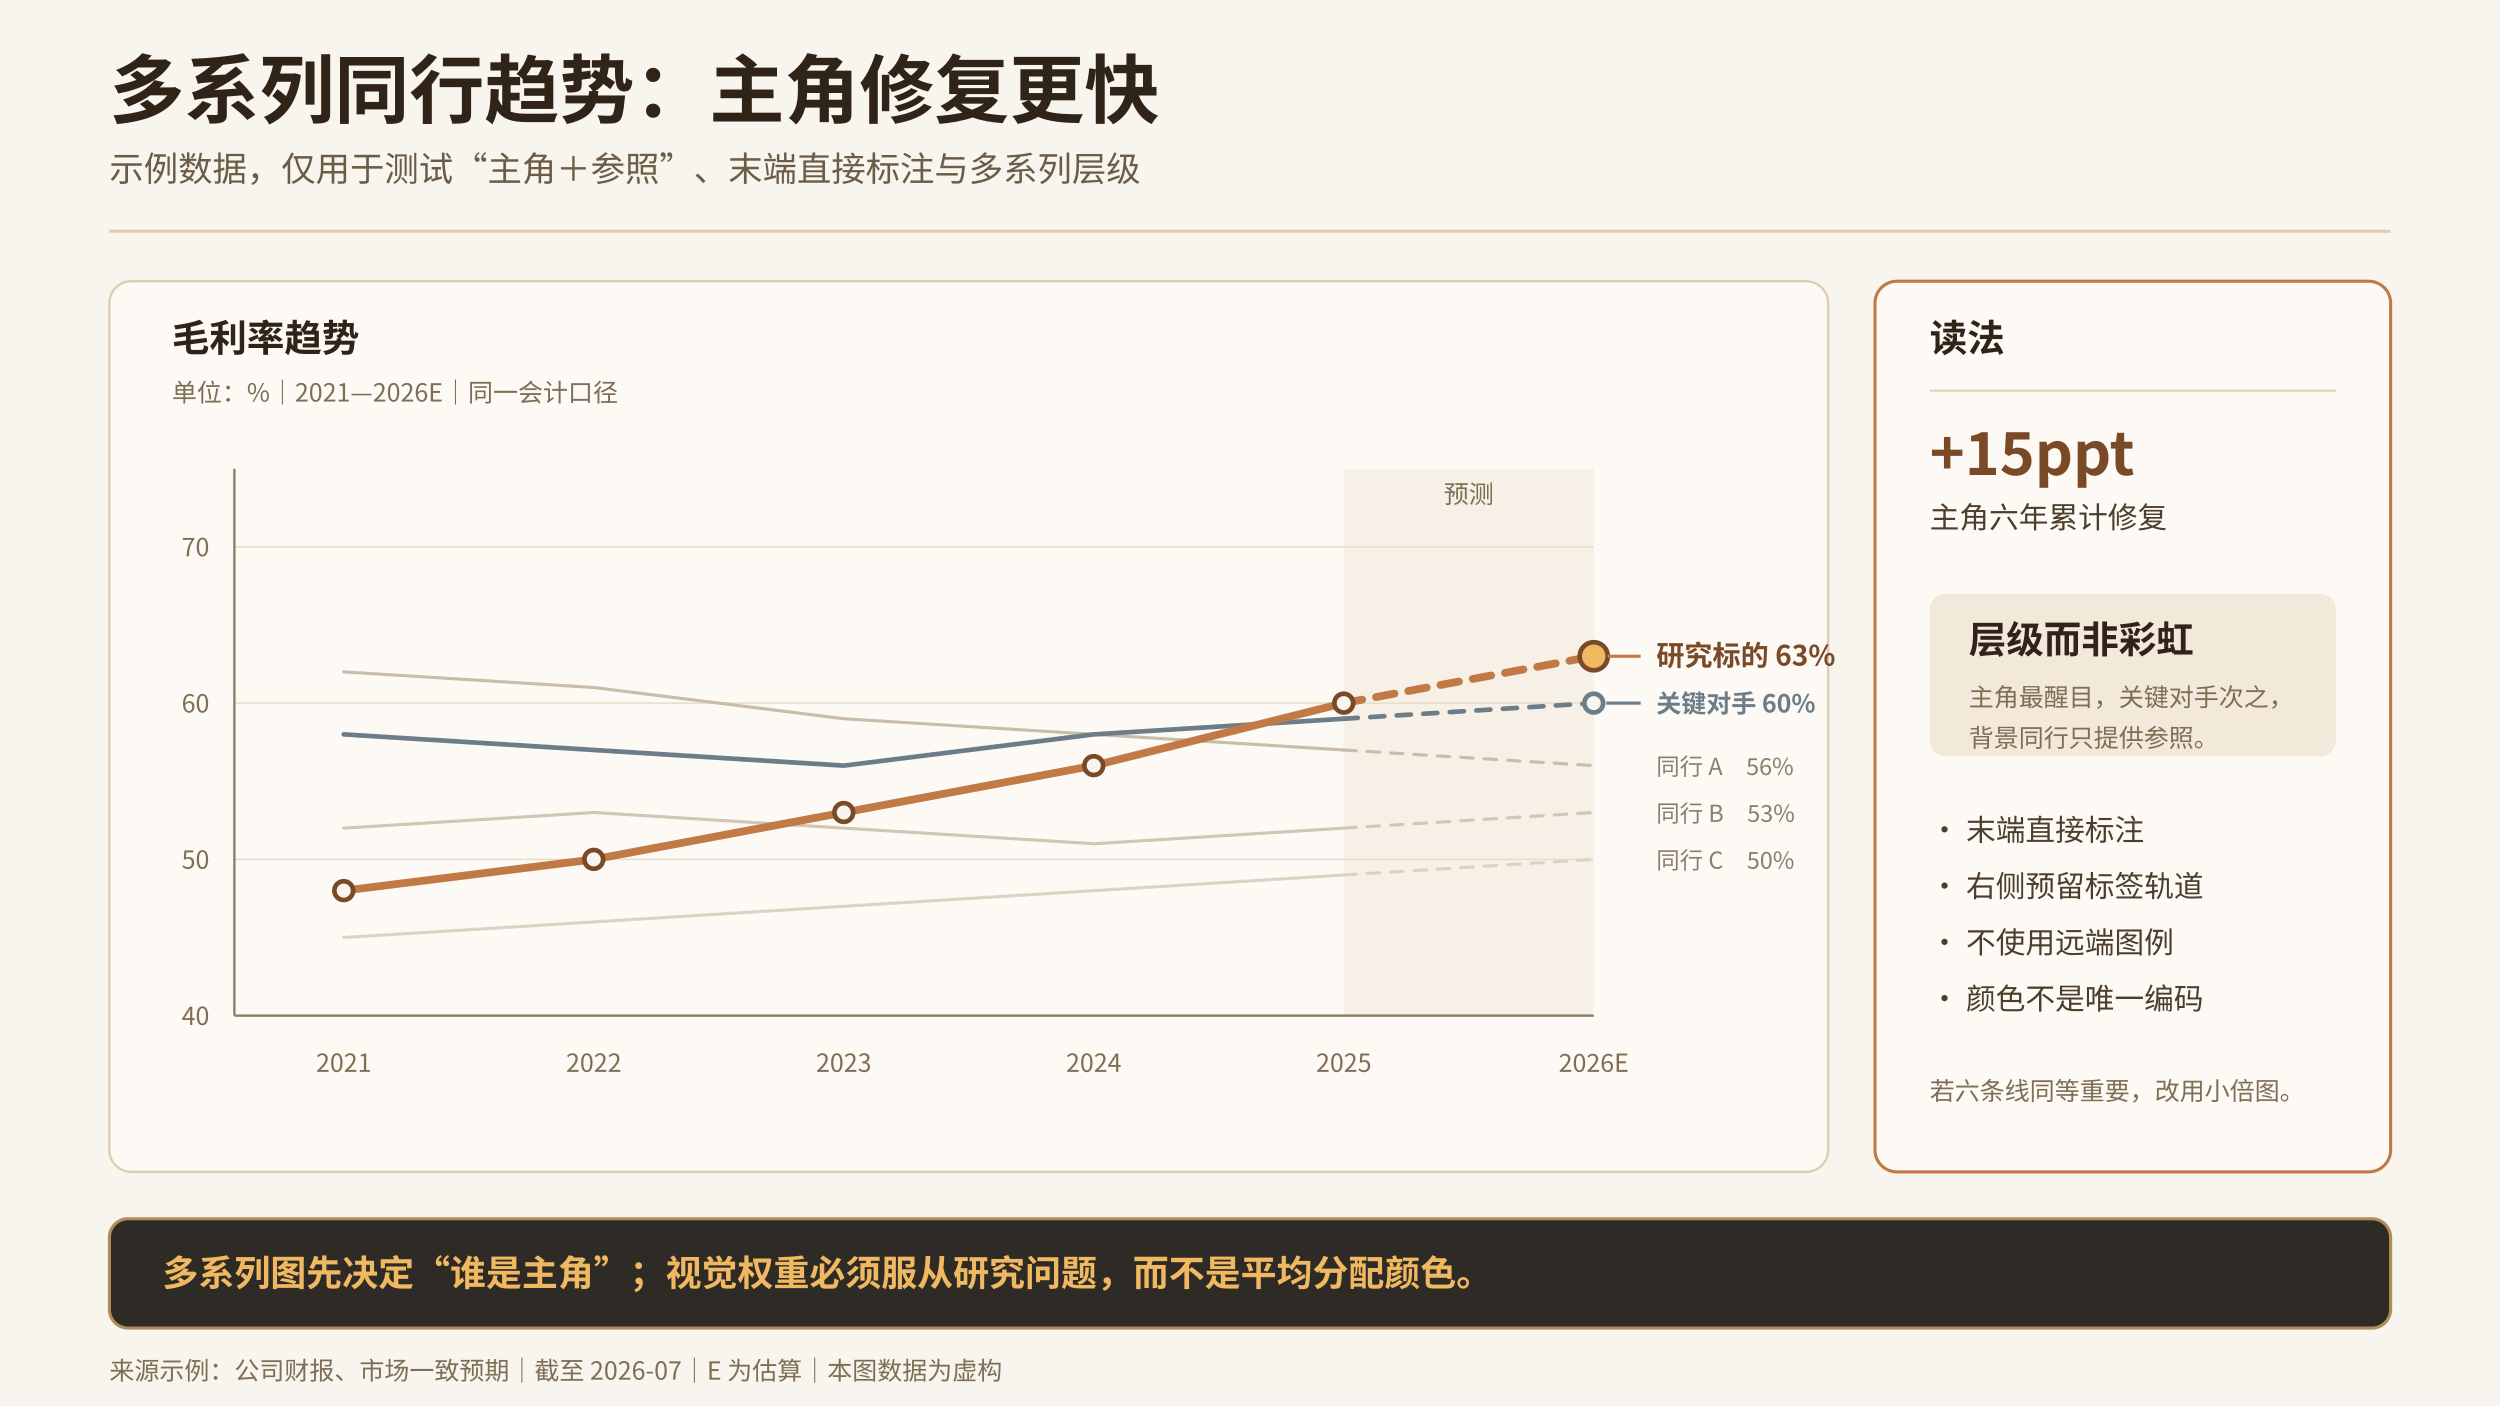
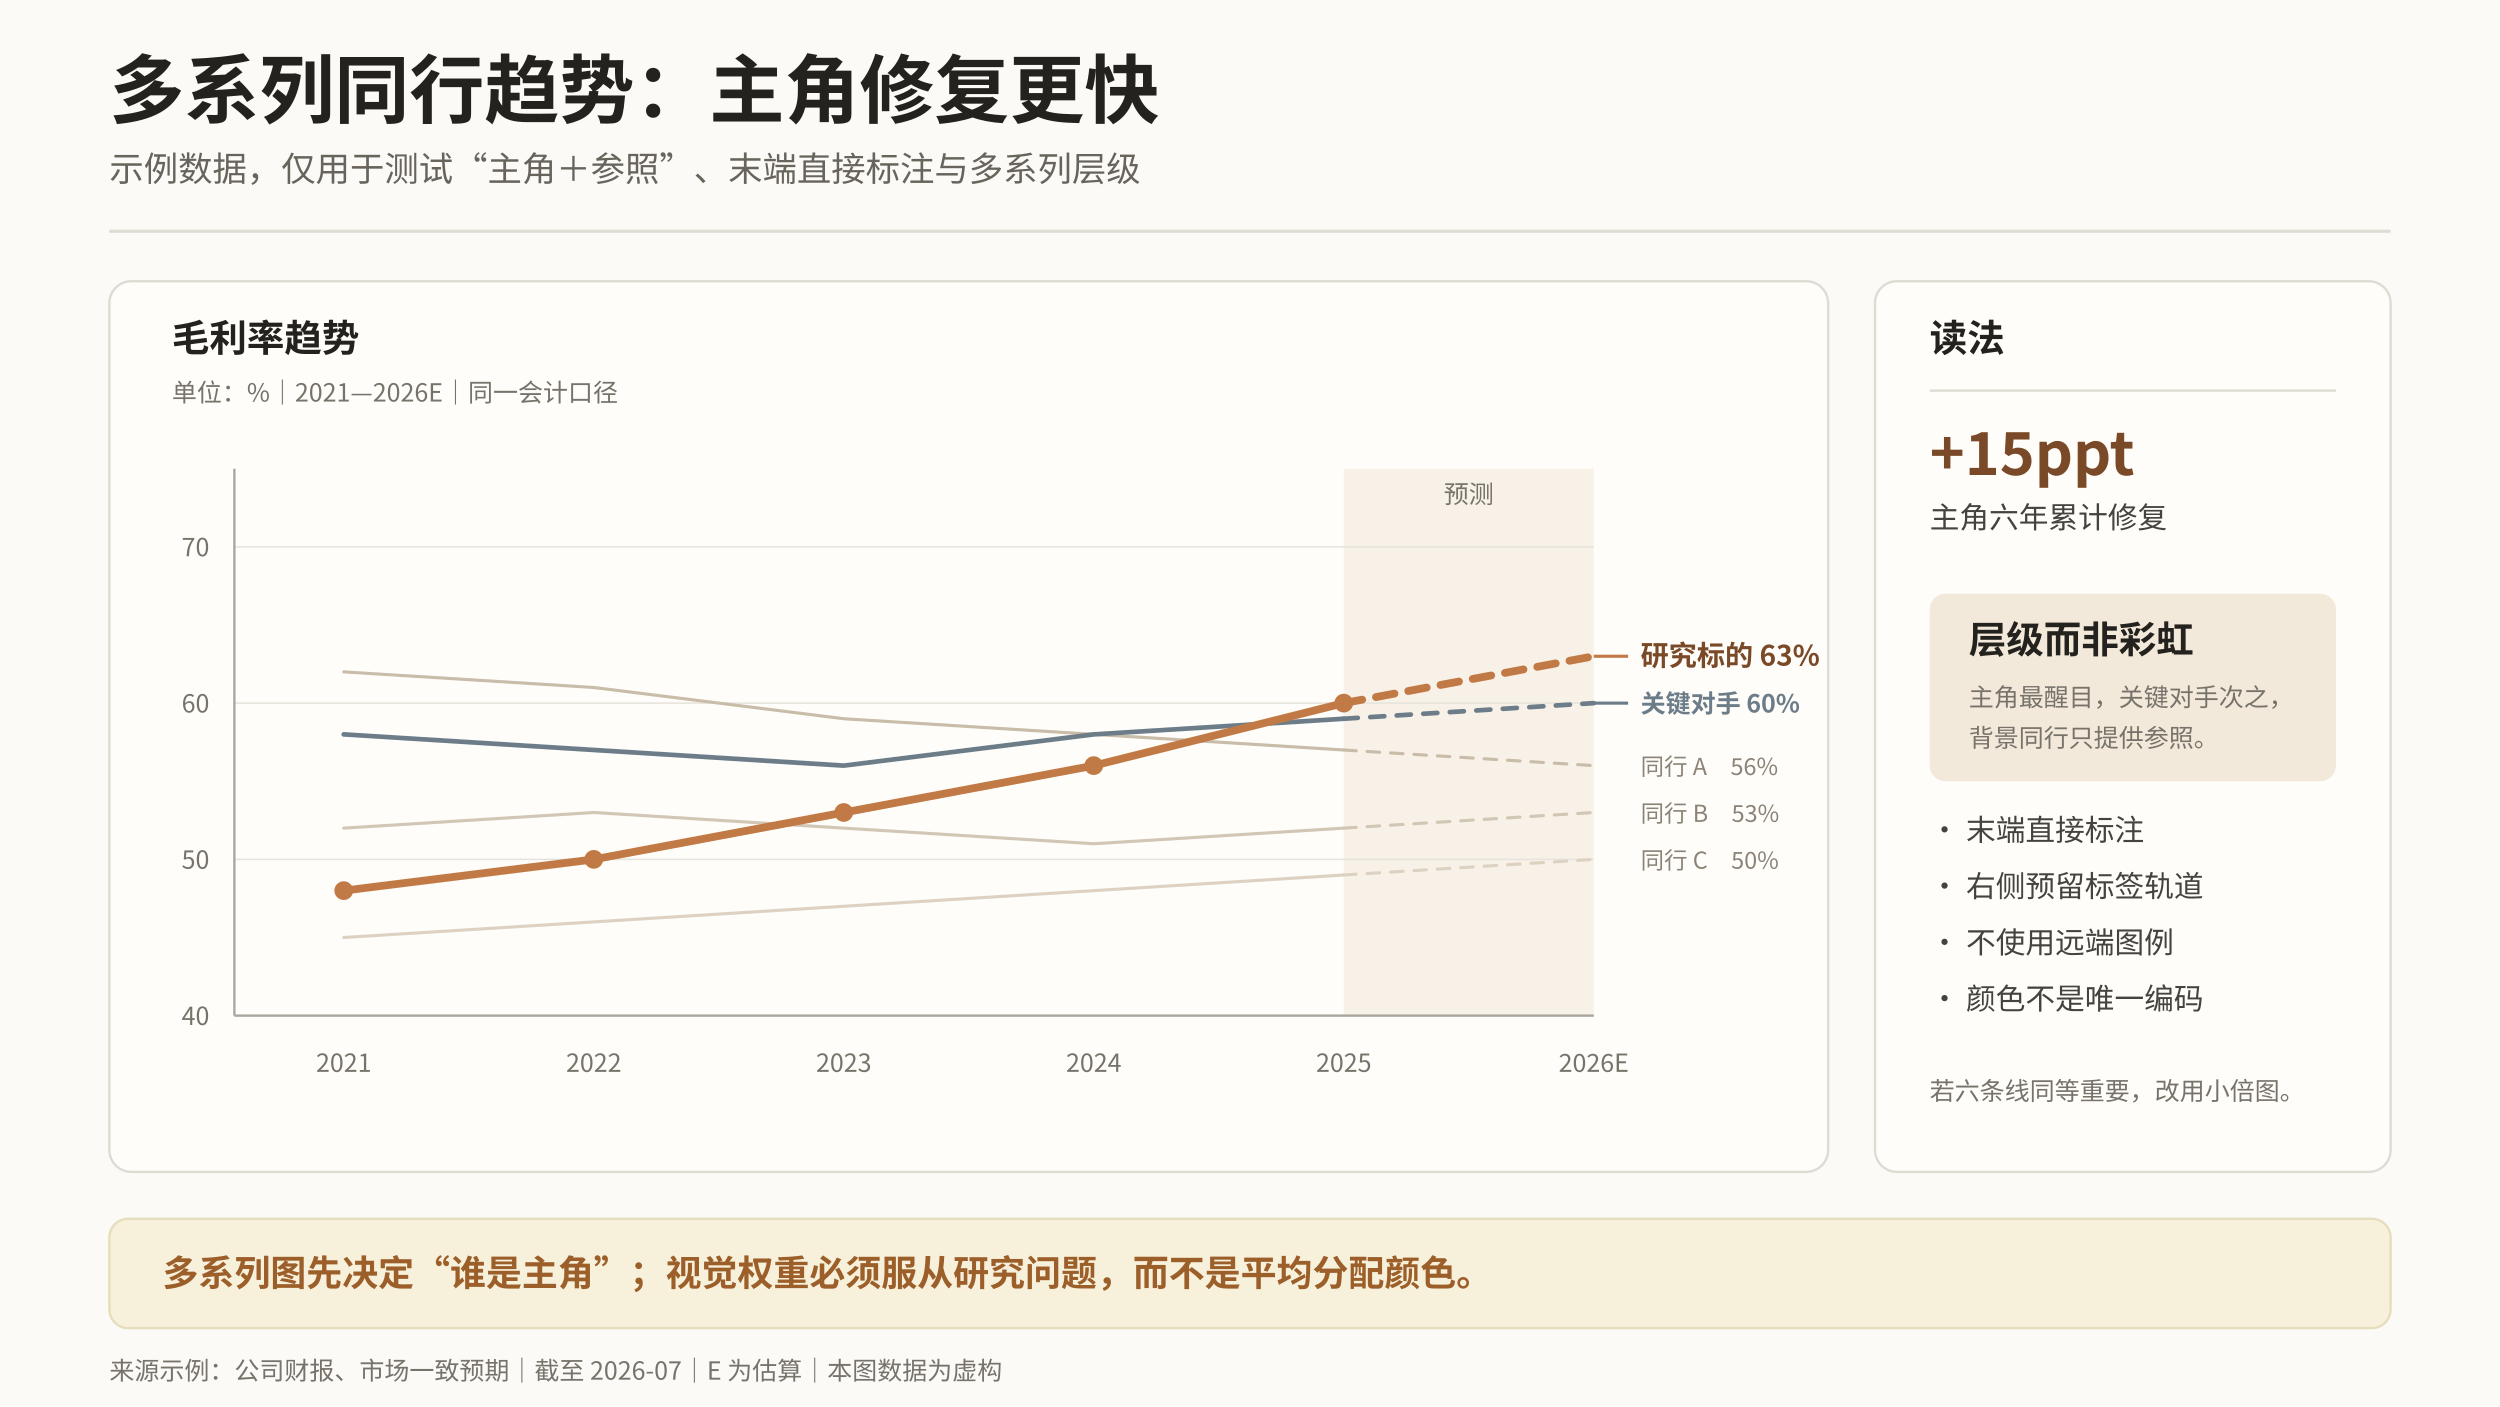
<svg xmlns="http://www.w3.org/2000/svg" width="1600" height="900" viewBox="0 0 1600 900" role="img" aria-labelledby="title desc">
  <style>
    text{font-family:"PingFang SC","Microsoft YaHei","Noto Sans CJK SC",sans-serif}
-     .title{font-size:48px;font-weight:800;fill:#2f2417}.sub{font-size:22px;font-weight:400;fill:#6b5c45}
-     .h{font-size:24px;font-weight:700;fill:#2f2417}.body{font-size:19px;font-weight:400;fill:#4b3e2c}
-     .note{font-size:16px;font-weight:400;fill:#7d6e54}.axis{font-size:16px;font-weight:400;fill:#7d6e54}
+     .title{font-size:48px;font-weight:800;fill:#24221e}.sub{font-size:22px;font-weight:400;fill:#68645c}
+     .h{font-size:24px;font-weight:700;fill:#24221e}.body{font-size:19px;font-weight:400;fill:#45433e}
+     .note{font-size:16px;font-weight:400;fill:#77736b}.axis{font-size:16px;font-weight:400;fill:#77736b}
    .heroLabel{font-size:18px;font-weight:700;fill:#7a4a28}.peerLabel{font-size:16px;font-weight:600;fill:#6c7d89}
-     .refLabel{font-size:15px;font-weight:400;fill:#8b7e6b}.num{font-variant-numeric:tabular-nums lining-nums;font-feature-settings:"tnum" 1,"lnum" 1}
+     .refLabel{font-size:15px;font-weight:400;fill:#8b8377}.num{font-variant-numeric:tabular-nums lining-nums;font-feature-settings:"tnum" 1,"lnum" 1}
  </style>
-   <rect width="1600" height="900" fill="#f8f5ef" />
+   <rect width="1600" height="900" fill="#fbfaf7" />
  <text x="70" y="75" class="title">多系列同行趋势：主角修复更快</text>
  <text x="70" y="116" class="sub">示例数据，仅用于测试“主角＋参照”、末端直接标注与多系列层级</text>
-   <line x1="70" y1="148" x2="1530" y2="148" stroke="#dfcdb1" stroke-width="2" />
-   <rect x="70" y="180" width="1100" height="570" rx="14" fill="#fdfaf5" stroke="#dfcdb1" stroke-width="1.5" />
+   <line x1="70" y1="148" x2="1530" y2="148" stroke="#dedbd3" stroke-width="2" />
+   <rect x="70" y="180" width="1100" height="570" rx="14" fill="#fffdf9" stroke="#dedbd3" stroke-width="1.5" />
  <text x="110" y="225" class="h">毛利率趋势</text>
  <text x="110" y="257" class="note">单位：%｜2021—2026E｜同一会计口径</text>
  <rect x="860" y="300" width="160" height="350" fill="#f3e9da" opacity="0.58" />
  <text x="940" y="322" text-anchor="middle" class="note">预测</text>
-   <g stroke="#e8ddcc" stroke-width="1">
+   <g stroke="#e6e3dc" stroke-width="1">
    <line x1="150" y1="350" x2="1020" y2="350" />
    <line x1="150" y1="450" x2="1020" y2="450" />
    <line x1="150" y1="550" x2="1020" y2="550" />
    <line x1="150" y1="650" x2="1020" y2="650" />
  </g>
-   <line x1="150" y1="300" x2="150" y2="650" stroke="#8d7d64" stroke-width="1.5" />
-   <line x1="150" y1="650" x2="1020" y2="650" stroke="#8d7d64" stroke-width="1.5" />
+   <line x1="150" y1="300" x2="150" y2="650" stroke="#a9a69e" stroke-width="1.5" />
+   <line x1="150" y1="650" x2="1020" y2="650" stroke="#a9a69e" stroke-width="1.5" />
  <g class="axis num" text-anchor="end">
    <text x="134" y="356">70</text>
    <text x="134" y="456">60</text>
    <text x="134" y="556">50</text>
    <text x="134" y="656">40</text>
  </g>
  <g class="axis num" text-anchor="middle">
    <text x="220" y="686">2021</text>
    <text x="380" y="686">2022</text>
    <text x="540" y="686">2023</text>
    <text x="700" y="686">2024</text>
    <text x="860" y="686">2025</text>
    <text x="1020" y="686">2026E</text>
  </g>
  <path d="M220 430 L380 440 L540 460 L700 470 L860 480" fill="none" stroke="#c9bca9" stroke-width="2" stroke-linecap="round" stroke-linejoin="round" />
  <path d="M860 480 L1020 490" fill="none" stroke="#c9bca9" stroke-width="2" stroke-dasharray="8 7" stroke-linecap="round" />
  <path d="M220 530 L380 520 L540 530 L700 540 L860 530" fill="none" stroke="#d2c6b5" stroke-width="2" stroke-linecap="round" stroke-linejoin="round" />
  <path d="M860 530 L1020 520" fill="none" stroke="#d2c6b5" stroke-width="2" stroke-dasharray="8 7" stroke-linecap="round" />
  <path d="M220 600 L380 590 L540 580 L700 570 L860 560" fill="none" stroke="#ddd2c2" stroke-width="2" stroke-linecap="round" stroke-linejoin="round" />
  <path d="M860 560 L1020 550" fill="none" stroke="#ddd2c2" stroke-width="2" stroke-dasharray="8 7" stroke-linecap="round" />
  <path d="M220 470 L380 480 L540 490 L700 470 L860 460" fill="none" stroke="#6c7d89" stroke-width="3" stroke-linecap="round" stroke-linejoin="round" />
  <path d="M860 460 L1020 450" fill="none" stroke="#6c7d89" stroke-width="3" stroke-dasharray="9 8" stroke-linecap="round" />
-   <circle cx="1020" cy="450" r="6" fill="#f8f5ef" stroke="#6c7d89" stroke-width="3" />
  <path d="M220 570 L380 550 L540 520 L700 490 L860 450" fill="none" stroke="#c17a45" stroke-width="5" stroke-linecap="round" stroke-linejoin="round" />
  <path d="M860 450 L1020 420" fill="none" stroke="#c17a45" stroke-width="5" stroke-dasharray="12 9" stroke-linecap="round" />
-   <g fill="#f8f5ef" stroke="#7a4a28" stroke-width="3">
+   <g fill="#c17a45">
    <circle cx="220" cy="570" r="6" />
    <circle cx="380" cy="550" r="6" />
    <circle cx="540" cy="520" r="6" />
    <circle cx="700" cy="490" r="6" />
-     <circle cx="860" cy="450" r="6" />
-     <circle cx="1020" cy="420" r="9" fill="#f0b860" />
  </g>
-   <line x1="1029" y1="420" x2="1050" y2="420" stroke="#c17a45" stroke-width="2" />
-   <text x="1060" y="426" class="heroLabel num">研究标的 63%</text>
-   <line x1="1028" y1="450" x2="1050" y2="450" stroke="#6c7d89" stroke-width="2" />
-   <text x="1060" y="456" class="peerLabel num">关键对手 60%</text>
-   <text x="1060" y="496" class="refLabel num">同行 A　56%</text>
-   <text x="1060" y="526" class="refLabel num">同行 B　53%</text>
-   <text x="1060" y="556" class="refLabel num">同行 C　50%</text>
-   <rect x="1200" y="180" width="330" height="570" rx="14" fill="#fdfaf5" stroke="#c17a45" stroke-width="2" />
+   <circle cx="860" cy="450" r="6" fill="#c17a45" />
+   <line x1="1020" y1="420" x2="1042" y2="420" stroke="#c17a45" stroke-width="2" />
+   <text x="1050" y="426" class="heroLabel num">研究标的 63%</text>
+   <line x1="1020" y1="450" x2="1042" y2="450" stroke="#6c7d89" stroke-width="2" />
+   <text x="1050" y="456" class="peerLabel num">关键对手 60%</text>
+   <text x="1050" y="496" class="refLabel num">同行 A　56%</text>
+   <text x="1050" y="526" class="refLabel num">同行 B　53%</text>
+   <text x="1050" y="556" class="refLabel num">同行 C　50%</text>
+   <rect x="1200" y="180" width="330" height="570" rx="14" fill="#fffdf9" stroke="#dedbd3" stroke-width="1.5" />
  <text x="1235" y="225" class="h">读法</text>
-   <line x1="1235" y1="250" x2="1495" y2="250" stroke="#e3d4bd" stroke-width="1.5" />
+   <line x1="1235" y1="250" x2="1495" y2="250" stroke="#dedbd3" stroke-width="1.5" />
  <text x="1235" y="304" font-size="38" font-weight="800" fill="#7a4a28" class="num">+15ppt</text>
  <text x="1235" y="338" class="body">主角六年累计修复</text>
-   <rect x="1235" y="380" width="260" height="104" rx="10" fill="#f3e9da" />
+   <rect x="1235" y="380" width="260" height="120" rx="10" fill="#f3e9da" />
  <text x="1260" y="418" class="h">层级而非彩虹</text>
  <text x="1260" y="452" class="note">主角最醒目，关键对手次之，</text>
  <text x="1260" y="478" class="note">背景同行只提供参照。</text>
  <text x="1235" y="538" class="body">• 末端直接标注</text>
  <text x="1235" y="574" class="body">• 右侧预留标签轨道</text>
  <text x="1235" y="610" class="body">• 不使用远端图例</text>
  <text x="1235" y="646" class="body">• 颜色不是唯一编码</text>
  <text x="1235" y="704" class="note">若六条线同等重要，改用小倍图。</text>
-   <rect x="70" y="780" width="1460" height="70" rx="12" fill="#2e2a25" stroke="#b08d5a" stroke-width="2" />
-   <text x="104" y="823" font-size="23" font-weight="800" fill="#f0b860">多系列图先决定“谁是主角”；视觉权重必须服从研究问题，而不是平均分配颜色。</text>
+   <rect x="70" y="780" width="1460" height="70" rx="12" fill="#f7f1dc" stroke="#e6ddbd" stroke-width="1.5" />
+   <text x="104" y="823" font-size="23" font-weight="800" fill="#9c5f2a">多系列图先决定“谁是主角”；视觉权重必须服从研究问题，而不是平均分配颜色。</text>
  <text x="70" y="883" class="note">来源示例：公司财报、市场一致预期｜截至 2026-07｜E 为估算｜本图数据为虚构</text>
</svg>
